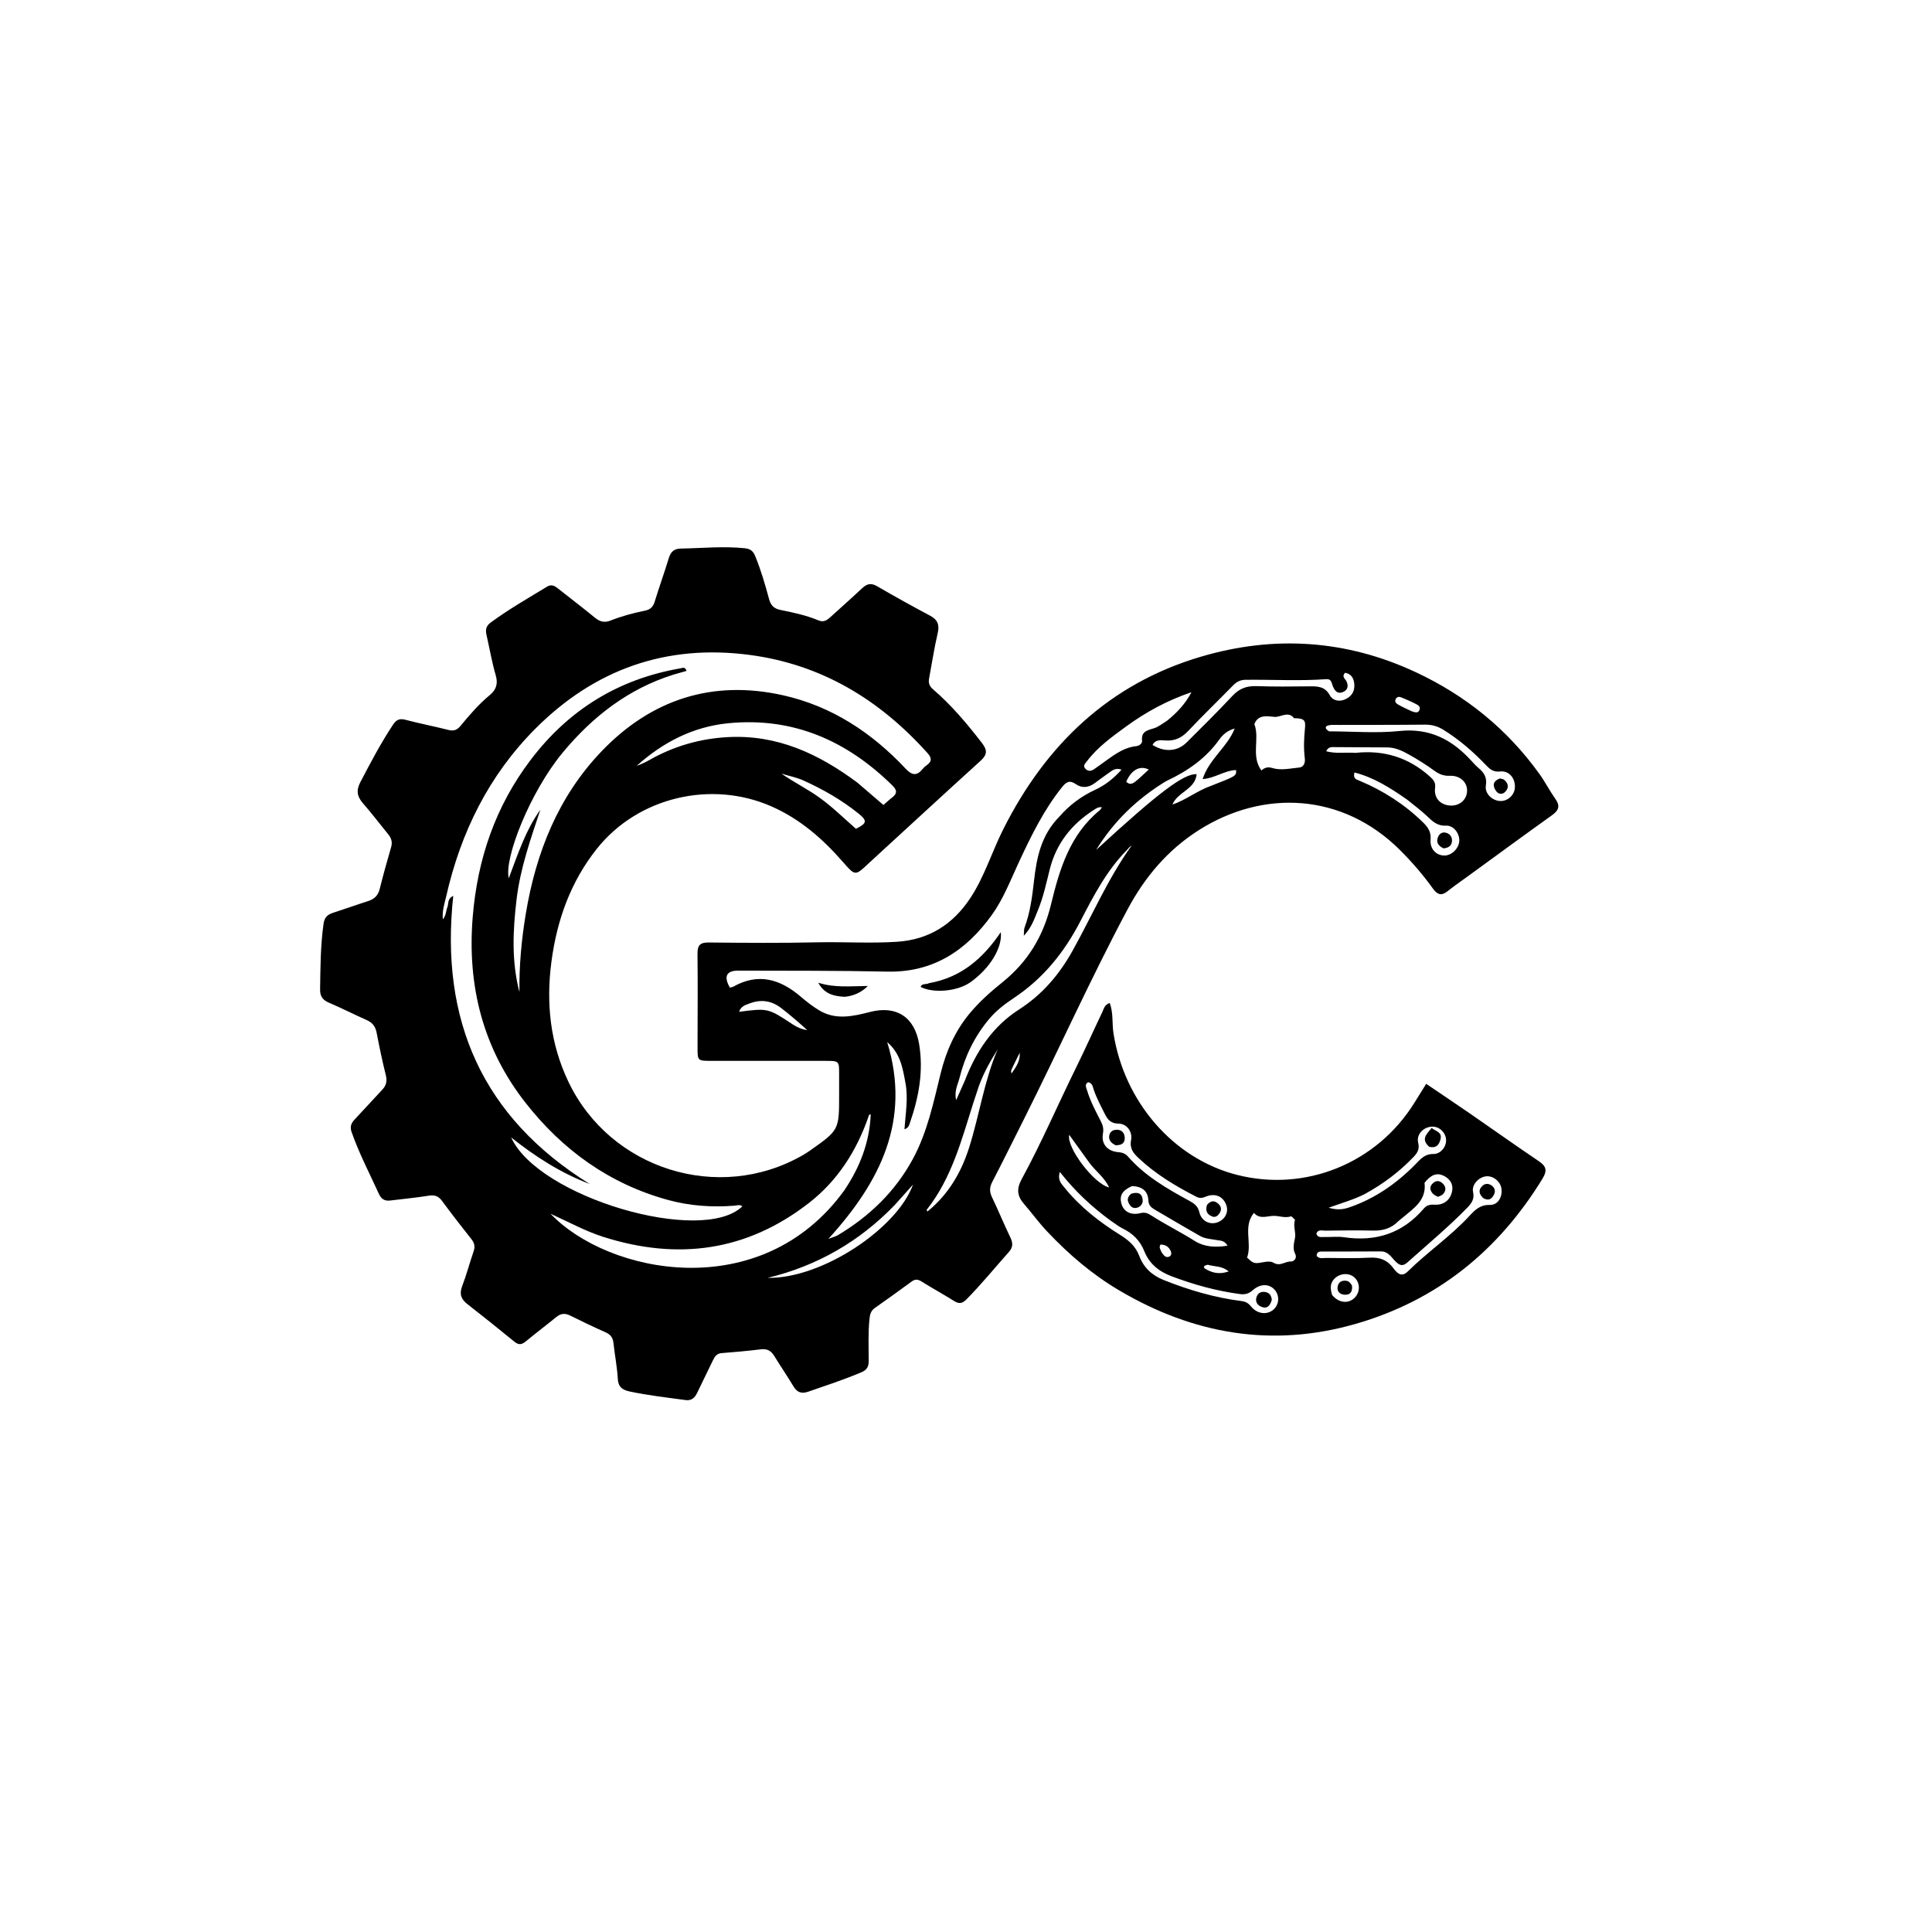
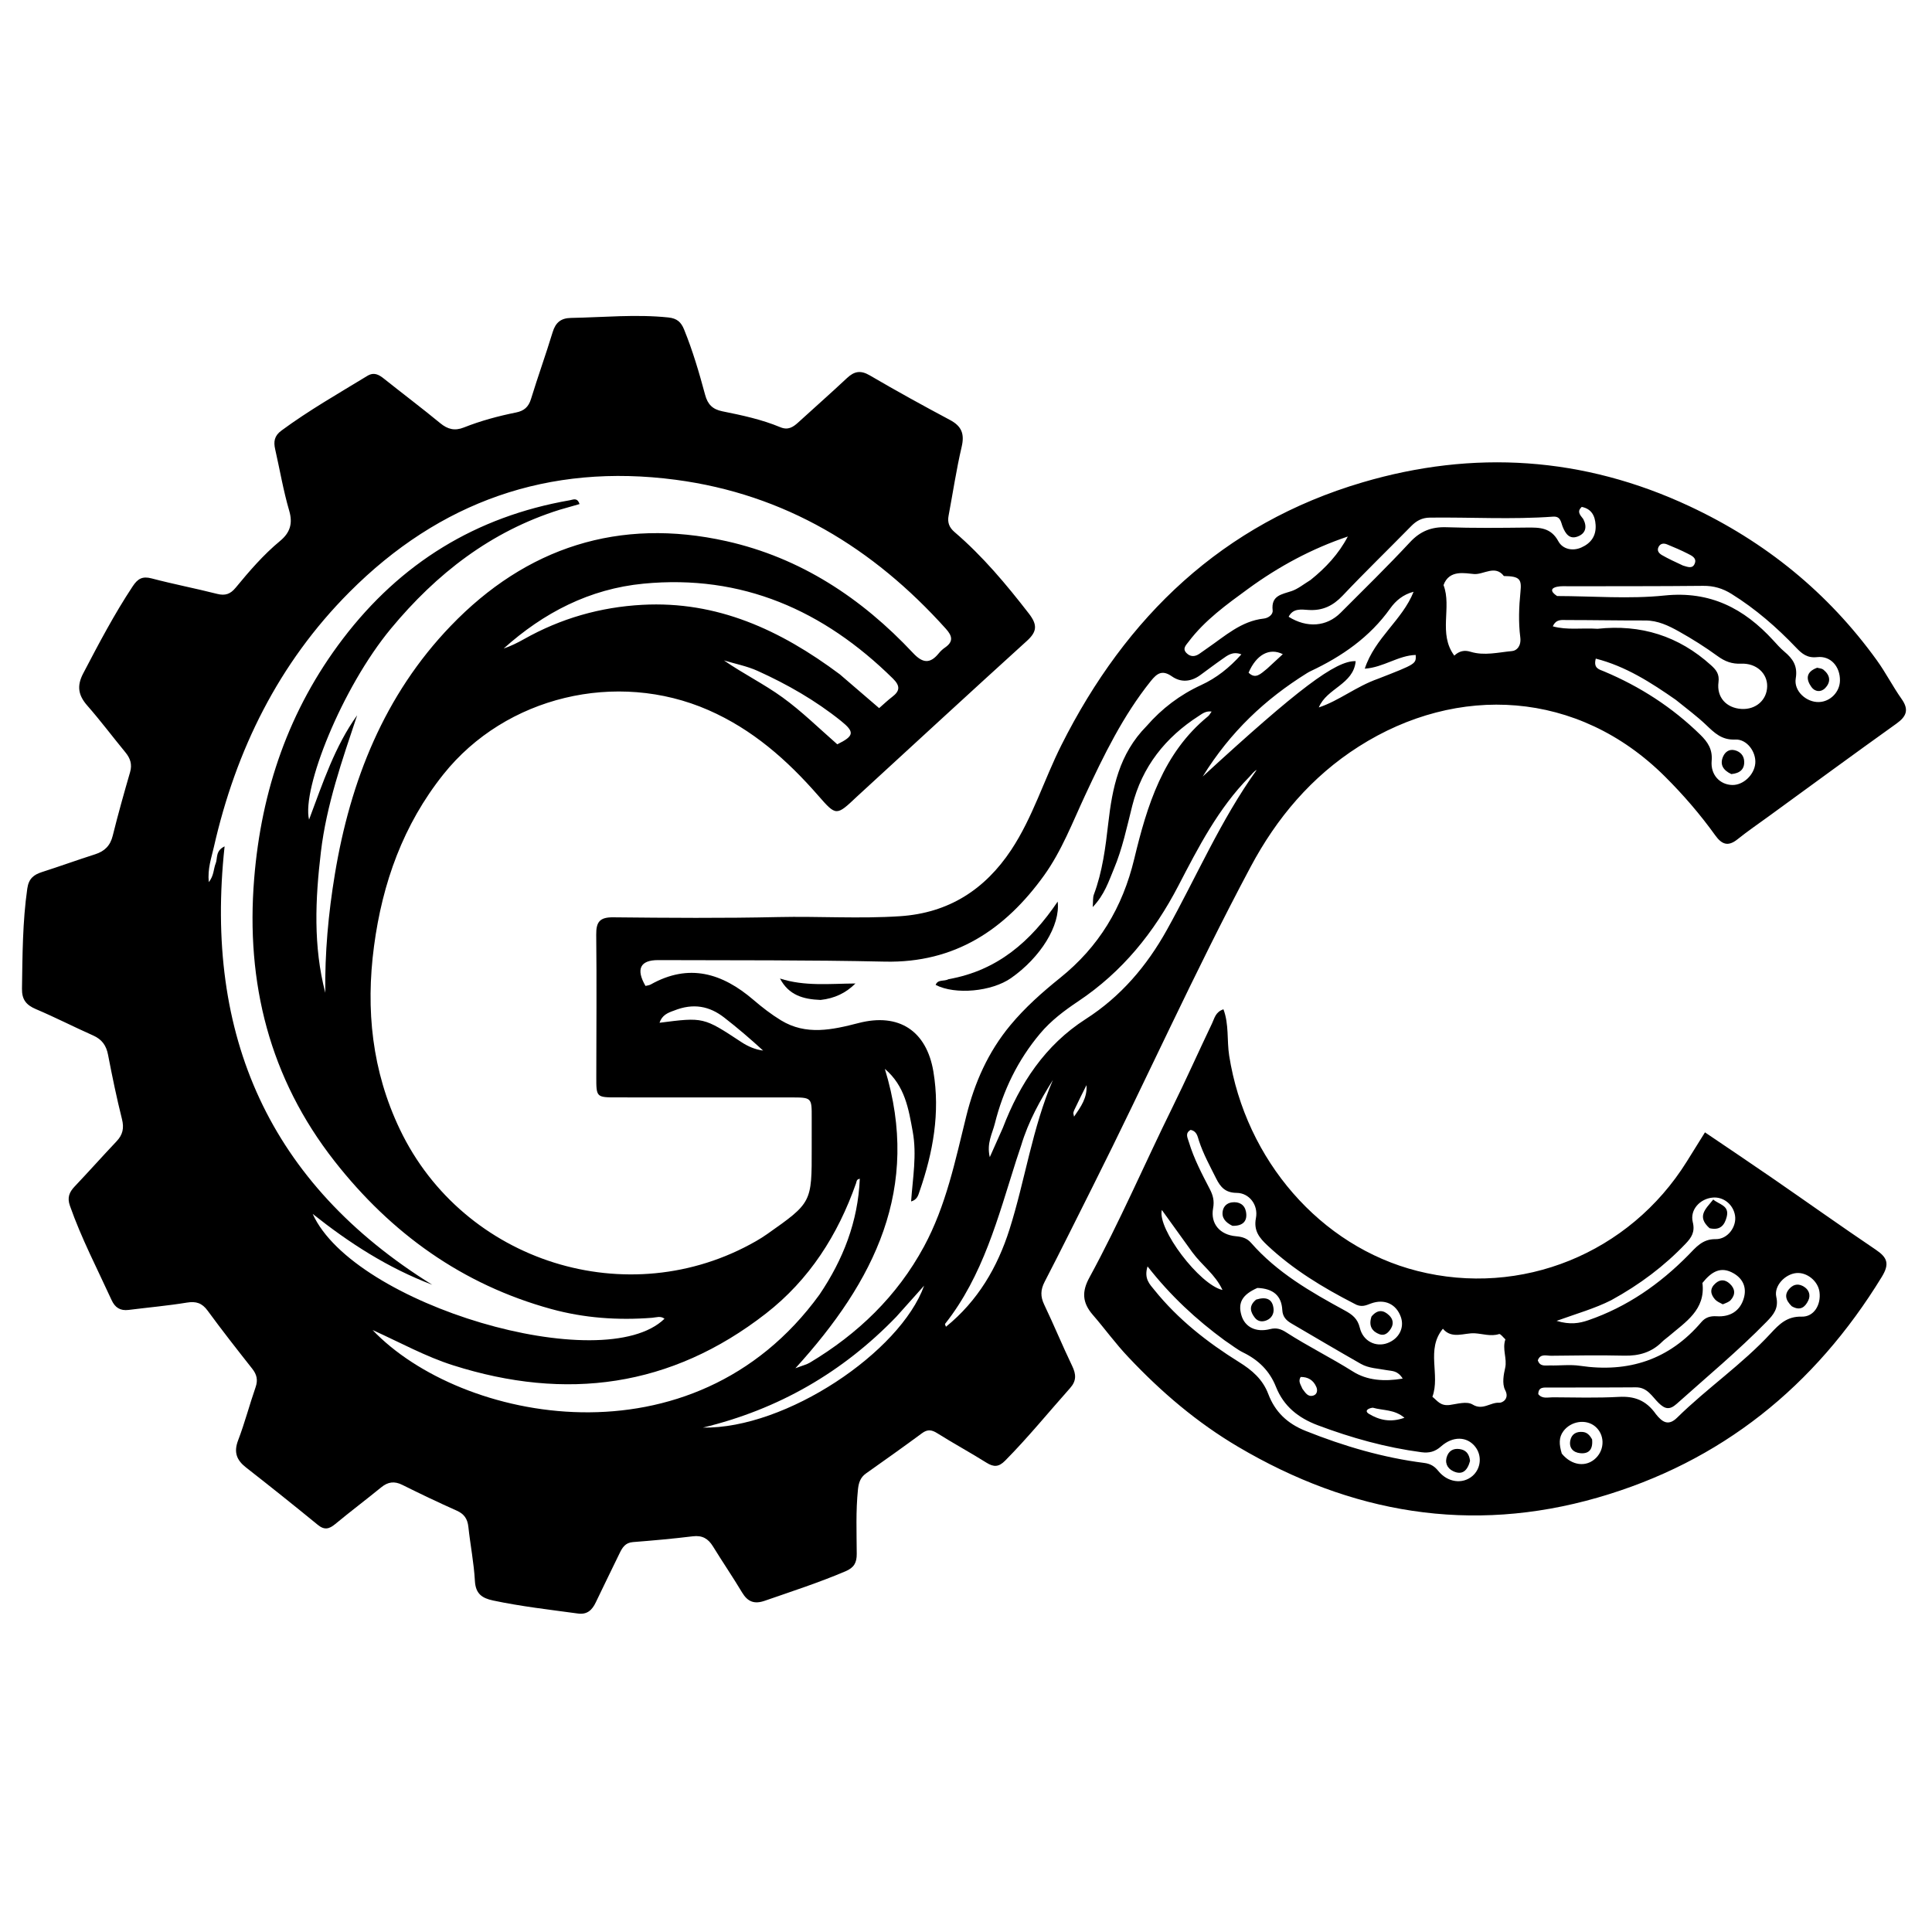
- <svg xmlns="http://www.w3.org/2000/svg" version="1.1" id="Layer_1" x="0px" y="0px" width="100%" viewBox="0 0 1024 1024" enable-background="new 0 0 1024 1024" xml:space="preserve">
+ <svg xmlns="http://www.w3.org/2000/svg" version="1.1" id="Layer_1" x="0px" y="0px" width="100%" viewBox="162 180 673 673" enable-background="new 162 180 673 673" xml:space="preserve">
  <path fill="#000000" opacity="1" stroke="none" d=" M460.5,457.495   C453.323,464.286 453.29,464.315 447.019,457.135   C436.178,444.719 424.12,434.065 408.718,427.333   C376.85,413.403 338.167,422.531 316.463,449.722   C302.469,467.255 295.206,487.581 292.285,509.606   C289.353,531.71 291.577,553.083 301.306,573.434   C323.455,619.769 380.957,637.821 425.397,612.318   C426.696,611.573 427.97,610.773 429.194,609.912   C444.794,598.933 444.79,598.929 444.751,579.887   C444.744,576.387 444.743,572.888 444.754,569.388   C444.775,562.309 444.779,562.287 437.437,562.282   C417.273,562.269 397.109,562.282 376.945,562.272   C369.722,562.269 369.71,562.252 369.716,555.104   C369.729,538.606 369.882,522.107 369.69,505.612   C369.638,501.122 370.932,499.493 375.611,499.541   C394.759,499.737 413.917,499.886 433.058,499.452   C447.206,499.132 461.341,500.091 475.496,499.159   C492.483,498.041 505.112,489.851 514.256,476.052   C521.742,464.754 525.659,451.65 531.709,439.598   C554.223,394.752 587.965,362.379 636.605,348.034   C675.27,336.63 713.548,339.032 750.55,356.352   C776.948,368.709 798.766,386.413 815.79,410.015   C818.899,414.325 821.329,419.122 824.4,423.464   C827.062,427.226 826.128,429.557 822.597,432.082   C807.691,442.739 792.921,453.586 778.105,464.368   C774.469,467.014 770.748,469.554 767.244,472.365   C763.965,474.995 761.782,474.172 759.489,470.979   C754.235,463.665 748.369,456.866 741.97,450.494   C711.674,420.328 669.697,418.154 635.309,440.052   C618.808,450.559 606.715,464.963 597.656,481.941   C578.127,518.541 561.175,556.426 542.555,593.482   C537.023,604.492 531.578,615.547 525.904,626.484   C524.451,629.287 524.383,631.619 525.741,634.457   C529.12,641.515 532.09,648.769 535.483,655.82   C536.878,658.719 537.02,660.99 534.769,663.518   C527.24,671.971 520.099,680.764 512.12,688.825   C509.917,691.05 508.173,691.111 505.636,689.521   C499.996,685.985 494.131,682.806 488.497,679.259   C486.511,678.01 485.08,677.841 483.139,679.277   C476.714,684.029 470.19,688.648 463.665,693.262   C461.7,694.652 461.106,696.536 460.869,698.814   C460.089,706.3 460.404,713.801 460.439,721.293   C460.454,724.347 459.514,726.074 456.547,727.338   C447.337,731.264 437.838,734.338 428.4,737.614   C424.751,738.881 422.447,737.974 420.497,734.72   C417.244,729.293 413.667,724.062 410.353,718.669   C408.689,715.962 406.633,714.759 403.336,715.161   C396.399,716.007 389.431,716.638 382.462,717.177   C379.805,717.383 378.788,719.096 377.819,721.095   C375.061,726.79 372.26,732.466 369.534,738.177   C368.272,740.823 366.562,742.504 363.339,742.064   C353.452,740.713 343.534,739.601 333.752,737.522   C329.875,736.698 327.673,735.16 327.428,730.701   C327.082,724.406 325.827,718.167 325.155,711.883   C324.857,709.097 323.711,707.385 321.095,706.221   C314.708,703.377 308.394,700.361 302.136,697.244   C299.373,695.868 297.146,696.183 294.798,698.101   C289.508,702.421 284.042,706.526 278.787,710.887   C276.676,712.639 275.026,713.074 272.71,711.179   C264.46,704.428 256.131,697.77 247.728,691.209   C244.404,688.615 243.362,685.873 244.95,681.715   C247.264,675.658 248.909,669.349 251.036,663.215   C251.906,660.704 251.454,658.8 249.853,656.771   C244.591,650.103 239.344,643.417 234.331,636.564   C232.371,633.884 230.309,633.228 227.09,633.754   C220.365,634.852 213.56,635.451 206.793,636.304   C203.906,636.668 202.071,635.501 200.873,632.88   C195.891,621.985 190.334,611.352 186.352,600.006   C185.362,597.183 186.115,595.298 188.009,593.301   C192.937,588.105 197.7,582.753 202.62,577.549   C204.771,575.273 205.271,572.964 204.488,569.844   C202.627,562.429 201.082,554.929 199.637,547.42   C199.013,544.173 197.503,542.06 194.455,540.707   C187.758,537.732 181.229,534.376 174.487,531.515   C171.119,530.087 169.599,528.185 169.657,524.411   C169.836,512.758 169.849,501.124 171.505,489.533   C172.001,486.06 173.718,484.703 176.652,483.762   C182.835,481.778 188.943,479.564 195.128,477.589   C198.439,476.531 200.407,474.603 201.269,471.12   C203.107,463.694 205.185,456.325 207.313,448.975   C208.101,446.253 207.391,444.151 205.68,442.072   C201.234,436.67 197.03,431.059 192.42,425.803   C189.27,422.213 188.676,418.987 190.985,414.574   C196.394,404.236 201.801,393.927 208.261,384.183   C209.99,381.575 211.625,380.645 214.803,381.483   C222.36,383.474 230.053,384.951 237.63,386.873   C240.45,387.587 242.246,386.962 244.093,384.721   C248.859,378.938 253.755,373.245 259.563,368.437   C262.956,365.628 264.08,362.465 262.743,357.898   C260.692,350.889 259.478,343.636 257.854,336.499   C257.251,333.85 257.545,331.824 260.021,329.999   C269.565,322.962 279.839,317.104 289.934,310.949   C292.261,309.531 293.932,310.463 295.757,311.919   C302.267,317.112 308.927,322.121 315.355,327.413   C317.968,329.563 320.412,330.169 323.59,328.907   C329.478,326.569 335.598,324.929 341.805,323.677   C344.537,323.125 346.113,321.778 346.961,319.011   C349.351,311.215 352.129,303.539 354.501,295.738   C355.529,292.354 357.375,290.807 360.916,290.745   C372.224,290.547 383.511,289.403 394.846,290.589   C397.857,290.904 399.26,292.23 400.293,294.767   C403.312,302.185 405.56,309.851 407.633,317.564   C408.508,320.816 410.175,322.577 413.609,323.27   C420.454,324.651 427.324,326.108 433.802,328.81   C436.487,329.93 438.221,328.829 440.034,327.174   C445.693,322.006 451.447,316.94 457.037,311.699   C459.57,309.324 461.781,308.889 464.981,310.762   C474.176,316.145 483.519,321.287 492.925,326.297   C496.971,328.451 498.046,331.136 496.991,335.637   C495.134,343.559 493.94,351.636 492.432,359.642   C491.99,361.992 492.634,363.734 494.515,365.344   C504.307,373.728 512.513,383.54 520.389,393.713   C523.421,397.63 523.297,399.999 519.711,403.253   C499.976,421.161 480.389,439.234 460.5,457.495  M357.001,357.557   C332.985,365.075 314.019,379.864 298.204,398.942   C281.005,419.689 267.09,454.893 269.657,465.512   C274.527,452.543 278.637,439.984 286.409,429.159   C281.187,444.82 275.744,460.294 273.781,476.776   C271.819,493.244 271.087,509.598 275.314,525.836   C275.125,511.955 276.379,498.239 278.64,484.568   C284.034,451.943 295.869,422.117 318.991,398.05   C345.295,370.67 377.675,360.15 415.062,368.515   C440.837,374.282 462.14,388.342 480.086,407.503   C483.346,410.984 485.944,411.354 488.985,407.611   C489.609,406.843 490.365,406.137 491.18,405.576   C494.163,403.521 493.766,401.567 491.522,399.068   C466.162,370.821 435.433,352.163 397.39,347.13   C353.095,341.27 315.092,354.771 283.705,386.274   C259.061,411.008 244.176,441.221 236.493,475.09   C235.643,478.837 234.265,482.605 234.727,487.293   C236.577,484.965 236.348,482.679 237.13,480.775   C237.863,478.988 236.954,476.405 240.238,474.83   C233.085,540.798 255.752,592.234 312.565,627.539   C297.016,621.634 283.579,612.912 270.922,602.855   C285.251,634.609 372.237,660.073 393.474,639.375   C392.106,638.293 390.627,638.929 389.165,639.043   C377.277,639.969 365.52,639.149 354.004,635.986   C322.976,627.463 298.193,609.56 278.549,584.506   C255.885,555.599 247.586,522.385 250.54,486.066   C253.041,455.317 262.61,427.237 281.456,402.502   C301.559,376.117 327.802,359.95 360.486,354.262   C361.664,354.057 363.104,353.212 363.875,355.59   C361.794,356.192 359.773,356.776 357.001,357.557  M561.402,432.926   C566.727,426.81 573.03,422.033 580.424,418.63   C585.721,416.192 590.228,412.637 594.427,407.945   C591.341,406.762 589.534,408.363 587.708,409.631   C585.112,411.435 582.604,413.366 580.041,415.218   C576.865,417.513 573.361,417.814 570.233,415.617   C566.859,413.247 565.048,414.531 562.867,417.251   C553.187,429.326 546.499,443.092 540.021,456.991   C535.592,466.496 531.815,476.439 525.691,484.954   C512.147,503.785 494.644,515.516 470.233,514.976   C443.927,514.394 417.603,514.546 391.287,514.446   C384.997,514.422 383.448,517.586 386.853,523.445   C387.437,523.289 388.132,523.243 388.679,522.936   C401.994,515.453 413.599,518.99 424.437,528.283   C427.461,530.877 430.653,533.35 434.047,535.421   C442.831,540.78 451.942,538.725 461.121,536.359   C475.144,532.744 484.765,539.087 487.142,553.28   C489.545,567.629 487.021,581.433 482.333,594.967   C481.869,596.308 481.542,597.911 479.377,598.52   C479.943,590.302 481.422,582.307 479.943,574.19   C478.49,566.207 477.244,558.301 470.232,552.331   C482.943,593.889 466.638,626.324 439.073,656.625   C441.67,655.634 442.987,655.339 444.087,654.681   C460.845,644.644 474.483,631.567 483.863,614.223   C491.58,599.956 494.768,584.243 498.605,568.762   C501.503,557.075 506.221,546.451 513.927,537.155   C519.064,530.957 525.049,525.656 531.276,520.651   C544.758,509.814 553.011,496.201 557.108,479.18   C561.543,460.753 567.086,442.343 582.824,429.51   C583.272,429.145 583.544,428.563 584.058,427.863   C582.005,427.594 580.798,428.622 579.622,429.375   C567.938,436.863 559.833,447.103 556.416,460.671   C554.545,468.096 552.984,475.608 550.014,482.687   C548.198,487.014 546.786,491.635 542.641,495.973   C542.814,493.821 542.658,492.634 543.029,491.645   C546.041,483.615 547.09,475.219 548.059,466.77   C549.457,454.581 551.776,442.677 561.402,432.926  M447.467,630.96   C455.697,618.774 460.885,605.552 461.505,590.607   C460.304,590.814 460.406,591.597 460.202,592.179   C453.873,610.18 443.945,625.774 428.783,637.573   C395.759,663.272 359.196,668.111 319.78,655.579   C310.271,652.555 301.556,647.73 291.783,643.303   C322.333,675.341 403.365,691.791 447.467,630.96  M454.553,414.904   C459.068,418.785 463.582,422.666 468.24,426.669   C470.029,425.117 471.332,423.852 472.77,422.767   C475.502,420.703 475.65,418.943 473.047,416.379   C448.906,392.603 420.486,380.005 386.153,383.314   C367.368,385.125 351.37,393.419 337.441,405.917   C339.9,405.077 342.225,403.936 344.477,402.667   C357.305,395.436 371.066,391.478 385.765,390.686   C411.766,389.285 433.751,399.372 454.553,414.904  M511.337,572.88   C517.257,557.44 526.052,544.056 540.175,535.004   C552.453,527.134 561.486,516.469 568.452,503.969   C578.818,485.368 587.219,465.665 599.764,448.189   C598.64,448.777 598.024,449.786 597.216,450.606   C586.405,461.564 579.458,475.109 572.494,488.513   C564.028,504.809 552.96,518.531 537.607,528.788   C532.794,532.003 528.11,535.509 524.309,540.038   C516.565,549.266 511.434,559.793 508.538,571.419   C507.674,574.89 505.639,578.237 506.783,583.088   C508.468,579.309 509.746,576.44 511.337,572.88  M685.866,380.658   C682.849,376.683 678.852,380.193 675.507,379.962   C672.453,379.751 666.829,378.29 664.845,383.812   C667.814,391.556 662.9,400.715 668.595,408.382   C670.332,406.739 672.147,406.393 674.23,407.033   C679.063,408.518 683.932,407.232 688.724,406.793   C690.383,406.641 691.968,405.021 691.579,401.978   C690.915,396.791 691.115,391.409 691.644,386.179   C692.087,381.808 691.484,380.72 685.866,380.658  M618.518,382.033   C623.784,377.819 628.316,372.983 631.502,366.892   C618.888,371.146 607.409,377.347 596.793,385.099   C589.289,390.58 581.7,396.024 576.015,403.571   C575.145,404.724 573.793,405.927 575.287,407.465   C576.64,408.857 578.231,408.819 579.803,407.738   C580.76,407.08 581.694,406.388 582.652,405.732   C588.776,401.536 594.358,396.333 602.252,395.471   C603.833,395.298 605.482,394.077 605.319,392.631   C604.729,387.399 608.472,387.062 611.926,385.897   C614.072,385.173 615.942,383.63 618.518,382.033  M713.519,360.81   C714.942,363.539 714.375,365.871 711.507,366.913   C708.686,367.938 707.326,365.889 706.361,363.524   C705.718,361.948 705.697,359.776 703,359.972   C688.703,361.013 674.387,360.139 660.08,360.309   C657.327,360.341 655.394,361.416 653.549,363.298   C645.627,371.38 637.486,379.253 629.713,387.474   C626.349,391.031 622.709,392.782 617.837,392.478   C615.34,392.323 612.438,391.786 610.888,394.849   C617.281,398.84 624.123,398.336 628.999,393.449   C637.112,385.318 645.339,377.288 653.16,368.881   C656.78,364.99 660.683,363.478 665.905,363.661   C675.218,363.987 684.551,363.885 693.873,363.777   C698.328,363.725 702.244,363.745 704.852,368.564   C706.285,371.211 709.674,372.121 712.843,370.721   C716.18,369.247 718.053,366.708 717.823,362.872   C717.624,359.564 716.317,357.248 712.985,356.574   C711.306,358.158 712.234,359.197 713.519,360.81  M642.056,416.433   C655.307,411.267 655.307,411.267 655.153,408.146   C649.053,408.324 643.923,412.494 637.41,412.932   C640.924,402.198 650.541,395.969 654.413,386.137   C650.766,387.081 648.179,389.27 646.312,391.894   C639.164,401.941 629.486,408.644 618.534,413.795   C618.083,414.007 617.646,414.255 617.223,414.519   C602.815,423.509 590.676,434.782 580.951,450.501   C614.368,419.809 627.346,410.067 634.244,410.305   C633.489,418.45 624.167,419.685 621.399,426.434   C628.537,424.057 634.352,419.149 642.056,416.433  M704.398,387.624   C716.884,387.65 729.477,388.719 741.828,387.441   C757.735,385.796 769.518,391.943 779.703,403.063   C780.939,404.412 782.158,405.804 783.555,406.974   C786.495,409.438 788.269,411.946 787.536,416.321   C786.794,420.743 791.266,424.709 795.648,424.554   C799.579,424.415 802.859,421.065 802.936,417.11   C803.031,412.236 799.723,408.374 794.998,408.903   C791.575,409.286 789.729,407.762 787.734,405.67   C780.933,398.537 773.553,392.11 765.151,386.877   C762.074,384.961 758.954,384.036 755.287,384.075   C739.805,384.239 724.321,384.184 708.838,384.22   C707.341,384.224 705.799,384.091 704.359,384.4   C702.345,384.832 701.847,385.95 704.398,387.624  M718.502,399.034   C733.556,397.406 746.744,401.524 758.02,411.723   C759.845,413.373 760.997,414.818 760.625,417.644   C759.93,422.922 763.389,426.632 768.604,426.954   C773.631,427.265 777.521,423.839 777.585,419.046   C777.645,414.553 773.804,410.96 768.523,411.19   C765.298,411.331 762.868,410.41 760.302,408.542   C756.011,405.416 751.487,402.563 746.852,399.97   C743.253,397.957 739.501,396.133 735.13,396.143   C725.978,396.165 716.826,395.988 707.674,395.987   C706.056,395.986 704.055,395.594 702.914,398.183   C707.98,399.574 712.793,398.668 718.502,399.034  M517.695,579.073   C517.119,580.812 516.525,582.544 515.969,584.289   C509.658,604.092 504.471,624.384 491.207,641.165   C491.114,641.282 491.352,641.659 491.518,642.167   C502.624,633.17 509.472,621.438 513.648,608.269   C519.106,591.061 521.579,572.971 528.771,556.206   C524.396,563.233 520.313,570.36 517.695,579.073  M745.746,423.776   C737.121,417.768 728.33,412.101 717.881,409.424   C716.977,412.841 719.062,413.166 720.704,413.856   C733.273,419.13 744.521,426.379 754.293,435.943   C756.945,438.538 758.592,441.058 758.243,445.053   C757.818,449.918 761.12,453.354 765.435,453.447   C769.261,453.529 773.105,449.903 773.443,445.894   C773.774,441.972 770.566,437.42 766.467,437.615   C761.74,437.84 759.218,435.288 756.291,432.505   C753.163,429.531 749.663,426.947 745.746,423.776  M474.207,638.702   C455.516,658.064 433.09,670.968 406.861,677.296   C435.82,677.781 475.632,650.95 483.913,627.849   C480.644,631.517 477.671,634.853 474.207,638.702  M453.663,439.277   C459.568,436.378 459.772,435.001 454.984,431.153   C446.092,424.007 436.265,418.383 425.919,413.705   C422.214,412.029 418.107,411.243 414.183,410.051   C420.971,414.74 428.124,418.252 434.625,422.961   C441.27,427.775 447.073,433.501 453.663,439.277  M396.732,532.056   C394.643,532.791 392.625,533.601 391.741,536.274   C407.038,534.31 407.047,534.297 420.214,542.979   C422.555,544.522 425.032,545.589 427.833,545.964   C423.42,541.919 418.928,538.073 414.263,534.45   C409.202,530.522 403.588,529.295 396.732,532.056  M748.258,377.007   C749.83,377.454 751.708,378.353 752.429,376.09   C753.002,374.286 751.2,373.518 749.939,372.871   C747.596,371.669 745.159,370.641 742.721,369.637   C741.567,369.161 740.375,369.256 739.739,370.542   C739.067,371.901 739.981,372.822 740.981,373.395   C743.12,374.619 745.361,375.667 748.258,377.007  M603.409,412.908   C605.208,411.247 607.007,409.586 608.859,407.877   C604.184,405.53 599.642,408.049 596.933,414.322   C599.344,416.694 601.087,414.793 603.409,412.908  M536.198,566.71   C536.094,567.021 535.932,567.326 535.903,567.644   C535.878,567.931 535.999,568.232 536.141,568.977   C538.535,565.51 540.784,562.384 540.474,558   C539.107,560.714 537.741,563.427 536.198,566.71  z" />
  <path fill="#000000" opacity="1" stroke="none" d=" M555.148,652.844   C550.533,647.995 546.845,642.824 542.705,638.059   C538.935,633.718 538.844,629.876 541.481,625.037   C552.004,605.722 560.673,585.491 570.39,565.775   C575.173,556.069 579.582,546.178 584.249,536.413   C585.065,534.704 585.402,532.512 588.18,531.584   C590.161,536.85 589.342,542.426 590.175,547.716   C595.905,584.12 621.978,614.163 655.701,622.722   C691.904,631.912 729.588,616.631 749.551,584.664   C751.559,581.449 753.559,578.231 755.914,574.449   C763.893,579.861 771.596,585.015 779.224,590.277   C791.288,598.598 803.23,607.098 815.375,615.296   C819.395,618.009 820.343,620.162 817.508,624.794   C794.165,662.945 761.568,689.297 718.515,701.686   C674.308,714.406 632.523,707.159 593.22,683.939   C579.064,675.576 566.643,665.045 555.148,652.844  M686.394,646.556   C685.651,645.903 684.685,644.553 684.203,644.709   C681.307,645.642 678.401,644.58 675.657,644.441   C672.01,644.256 667.747,646.588 664.622,642.856   C658.626,650.122 663.784,658.869 660.971,666.561   C662.773,667.983 663.752,669.857 667.095,669.402   C669.542,669.07 672.957,668.024 674.971,669.258   C678.517,671.429 681.137,668.439 684.242,668.633   C685.38,668.704 687.885,667.223 686.325,664.257   C685.118,661.962 685.855,658.547 686.317,656.492   C687.058,653.194 685.211,649.992 686.394,646.556  M588.628,646.941   C578.751,639.697 569.794,631.438 561.74,621.143   C560.408,625.451 562.54,627.395 564.124,629.363   C572.362,639.597 582.564,647.592 593.634,654.484   C598.142,657.291 601.851,660.445 603.808,665.614   C606.14,671.771 610.374,675.88 616.805,678.447   C630.171,683.783 643.812,687.791 658.077,689.6   C660.242,689.875 661.665,690.714 663.03,692.404   C666.27,696.416 671.432,697.083 674.85,694.206   C677.913,691.629 678.352,687.022 675.832,683.893   C672.976,680.346 668.106,680.184 663.967,683.857   C661.884,685.706 659.83,686.226 657.149,685.871   C644.721,684.223 632.772,680.893 621.047,676.482   C614.256,673.926 609.159,669.861 606.483,663.114   C604.268,657.53 600.389,653.748 595.075,651.146   C593,650.131 591.165,648.625 588.628,646.941  M633.663,634.078   C622.805,628.511 612.426,622.224 603.482,613.814   C600.778,611.271 598.622,608.771 599.492,604.33   C600.391,599.737 597.155,595.564 592.796,595.531   C588.861,595.502 587.139,593.528 585.65,590.542   C583.495,586.222 581.158,581.996 579.647,577.375   C579.158,575.879 578.935,574.031 576.734,573.595   C574.722,574.754 575.682,576.298 576.151,577.858   C577.887,583.64 580.696,588.945 583.45,594.265   C584.557,596.405 585.047,598.334 584.579,600.87   C583.589,606.237 586.907,610.153 592.543,610.639   C594.658,610.822 596.374,611.3 597.809,612.942   C606.863,623.302 618.566,630.029 630.433,636.492   C633.011,637.895 634.916,639.297 635.687,642.534   C636.802,647.219 641.251,649.347 645.277,647.873   C649.312,646.396 651.307,642.53 649.977,638.763   C648.382,634.244 644.279,632.319 639.536,634.072   C637.776,634.723 636.173,635.581 633.663,634.078  M738.841,672.631   C740.927,675.235 743.066,676.935 746.199,673.851   C756.634,663.58 768.844,655.273 778.809,644.485   C781.771,641.28 784.507,638.498 789.611,638.643   C793.872,638.764 796.386,634.523 795.812,630.075   C795.321,626.266 791.452,623.105 787.72,623.464   C783.805,623.84 779.892,627.925 780.758,631.745   C781.671,635.765 779.755,637.997 777.373,640.434   C767.473,650.562 756.583,659.596 746.052,669.03   C743.564,671.258 741.949,670.827 739.782,668.719   C737.488,666.486 735.858,663.236 731.859,663.271   C721.71,663.36 711.56,663.29 701.411,663.348   C699.87,663.357 697.88,663.014 697.85,665.649   C699.26,667.392 701.228,666.729 702.948,666.741   C710.601,666.791 718.271,667.014 725.903,666.596   C731.218,666.306 735.356,667.663 738.841,672.631  M755.033,626.904   C756.178,636.293 749.118,640.506 743.296,645.496   C742.537,646.146 741.691,646.706 740.99,647.411   C737.345,651.078 732.949,652.352 727.825,652.236   C719.331,652.044 710.829,652.158 702.331,652.267   C700.713,652.288 698.558,651.42 697.689,653.865   C698.434,656.159 700.345,655.601 701.89,655.642   C705.387,655.735 708.951,655.259 712.376,655.767   C729.266,658.269 743.474,653.669 754.677,640.523   C756.051,638.911 757.765,638.366 760.005,638.512   C764.684,638.816 768.204,636.677 769.481,632.09   C770.456,628.583 769.247,625.499 765.899,623.561   C761.536,621.036 758.287,622.831 755.033,626.904  M723.263,632.914   C717.579,635.791 711.418,637.526 704.219,640.116   C708.938,641.531 712.149,640.973 715.29,639.891   C728.785,635.24 740.153,627.325 750.113,617.214   C752.734,614.553 755.001,611.577 759.613,611.65   C763.866,611.717 767.011,607.297 766.388,603.421   C765.77,599.579 762.381,596.842 758.642,597.167   C754.182,597.555 750.6,601.415 751.669,605.729   C752.514,609.139 751.214,611.097 749.203,613.206   C741.786,620.979 733.333,627.393 723.263,632.914  M599.995,628.649   C594.757,630.972 593.137,633.759 594.446,638.198   C595.646,642.267 599.473,644.245 604.446,642.983   C606.648,642.425 608.247,642.962 610.026,644.108   C617.586,648.977 625.663,652.956 633.284,657.76   C638.226,660.875 644.149,661.319 650.62,660.228   C648.862,657.365 646.909,657.638 645.174,657.304   C642.085,656.709 638.808,656.668 636.016,655.077   C627.918,650.462 619.891,645.723 611.849,641.012   C610.07,639.97 608.803,638.712 608.679,636.333   C608.425,631.434 605.594,628.846 599.995,628.649  M706.035,686.348   C709.476,690.572 714.585,691.224 717.957,687.868   C721.111,684.729 720.963,679.625 717.638,676.871   C714.436,674.219 709.221,675.025 706.601,678.531   C704.94,680.755 705.091,683.163 706.035,686.348  M577.294,616.163   C573.884,611.429 570.473,606.695 566.717,601.481   C565.063,608.03 579.853,627.552 587.849,629.356   C585.273,623.842 580.72,620.848 577.294,616.163  M640.197,670.364   C638.701,670.526 637.057,671.437 638.924,672.546   C642.32,674.565 646.21,675.672 651.232,673.868   C647.666,670.896 644.009,671.433 640.197,670.364  M615.695,663.784   C616.685,665.054 617.539,666.763 619.534,666.117   C620.838,665.694 621.018,664.285 620.561,663.196   C619.533,660.745 617.592,659.618 615.077,659.658   C614.145,661.191 615.017,662.154 615.695,663.784  z" />
  <path fill="#000000" opacity="1" stroke="none" d=" M492.469,521.081   C509.485,518.063 521.076,507.914 530.435,494.064   C531.425,502.378 524.428,513.543 514.197,520.703   C507.462,525.418 494.754,526.623 487.928,523.085   C488.697,521.047 490.824,521.964 492.469,521.081  z" />
  <path fill="#000000" opacity="1" stroke="none" d=" M447.854,528.324   C441.783,528.094 436.761,526.665 433.705,520.862   C442.34,523.657 451.105,522.648 459.993,522.589   C456.61,525.933 452.762,527.771 447.854,528.324  z" />
  <path fill="#000000" opacity="1" stroke="none" d=" M794.987,412.602   C795.966,412.812 796.697,412.888 797.172,413.276   C799.497,415.171 799.91,417.468 797.798,419.679   C796.286,421.262 794.191,420.973 793.014,419.338   C791.131,416.724 790.937,414.097 794.987,412.602  z" />
  <path fill="#000000" opacity="1" stroke="none" d=" M765.097,449.651   C762.144,448.261 761.024,446.25 762.244,443.497   C762.949,441.907 764.383,440.876 766.25,441.33   C768.178,441.798 769.472,443.147 769.578,445.163   C769.723,447.941 768.113,449.37 765.097,449.651  z" />
  <path fill="#000000" opacity="1" stroke="none" d=" M674.082,688.909   C673.162,692.332 671.349,693.979 668.194,692.472   C666.008,691.428 665.179,689.341 666.145,687.036   C667.047,684.886 669.018,684.364 671.129,684.915   C672.867,685.369 673.835,686.704 674.082,688.909  z" />
  <path fill="#000000" opacity="1" stroke="none" d=" M591.304,607.005   C588.824,605.792 587.449,604.183 587.96,601.703   C588.281,600.146 589.432,599.088 591.074,598.849   C593.586,598.483 595.525,599.612 596.005,601.984   C596.644,605.146 595.171,607.114 591.304,607.005  z" />
  <path fill="#000000" opacity="1" stroke="none" d=" M639.762,638.587   C641.911,636.025 643.958,636.32 645.904,638.198   C647.217,639.465 647.542,641.058 646.579,642.694   C645.694,644.197 644.38,645.459 642.566,644.786   C639.952,643.815 638.66,641.863 639.762,638.587  z" />
  <path fill="#000000" opacity="1" stroke="none" d=" M786.113,635.001   C783.951,632.839 783.449,630.829 785.51,628.721   C787.003,627.194 788.747,627.149 790.449,628.245   C792.202,629.373 792.767,631.21 791.913,633   C790.852,635.223 789.179,636.818 786.113,635.001  z" />
  <path fill="#000000" opacity="1" stroke="none" d=" M762.12,634.346   C760.966,633.758 760.017,633.331 759.393,632.619   C757.741,630.73 757.559,628.784 759.634,626.993   C761.318,625.541 763.011,625.755 764.536,627.152   C766.417,628.876 766.63,630.894 764.91,632.839   C764.299,633.53 763.297,633.874 762.12,634.346  z" />
  <path fill="#000000" opacity="1" stroke="none" d=" M757.512,607.835   C752.882,603.699 756.251,601.048 758.794,597.853   C760.918,599.65 764.498,599.906 763.49,603.878   C762.766,606.733 761.263,608.723 757.512,607.835  z" />
  <path fill="#000000" opacity="1" stroke="none" d=" M599.575,632.704   C603.054,631.623 605.305,632.442 605.637,635.937   C605.798,637.633 604.936,639.231 603.185,639.937   C601.675,640.545 600.172,640.375 599.118,639.018   C597.539,636.986 596.904,634.884 599.575,632.704  z" />
  <path fill="#000000" opacity="1" stroke="none" d=" M716.595,681.4   C716.943,684.845 715.519,686.527 712.423,686.204   C709.96,685.947 708.503,684.331 709,681.787   C709.433,679.572 711.1,678.577 713.392,678.821   C714.825,678.973 715.739,679.866 716.595,681.4  z" />
</svg>
